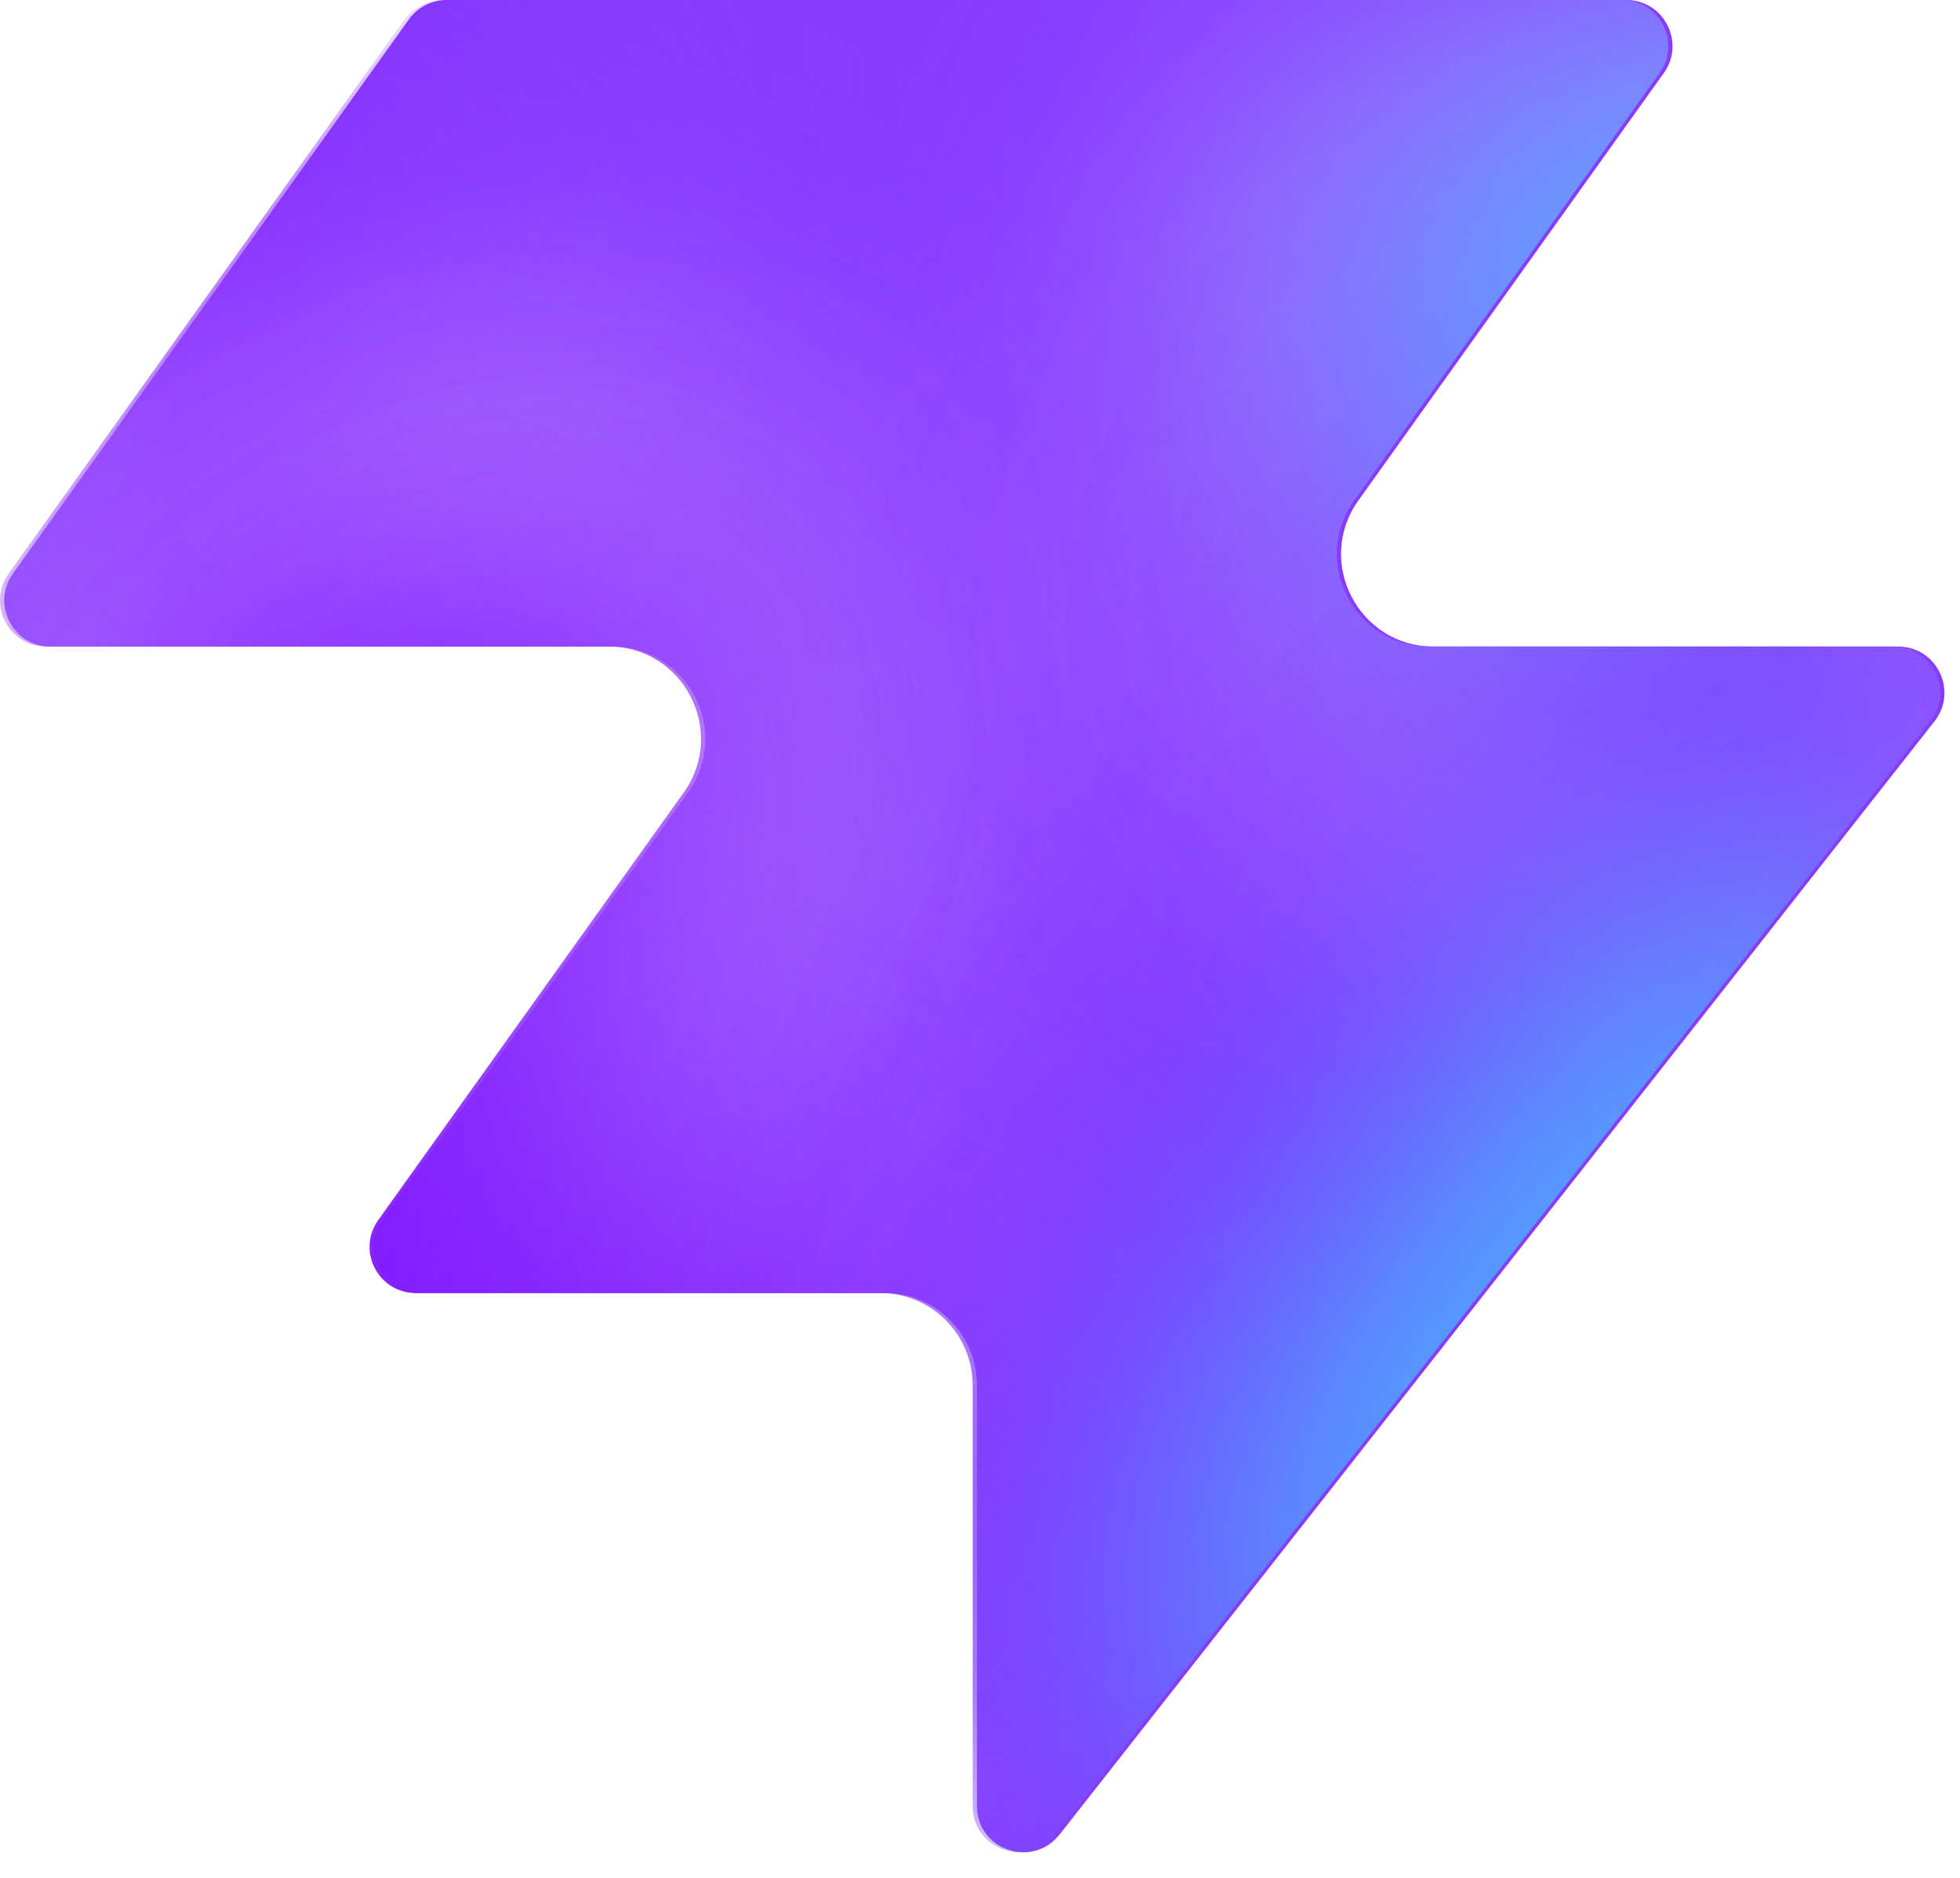
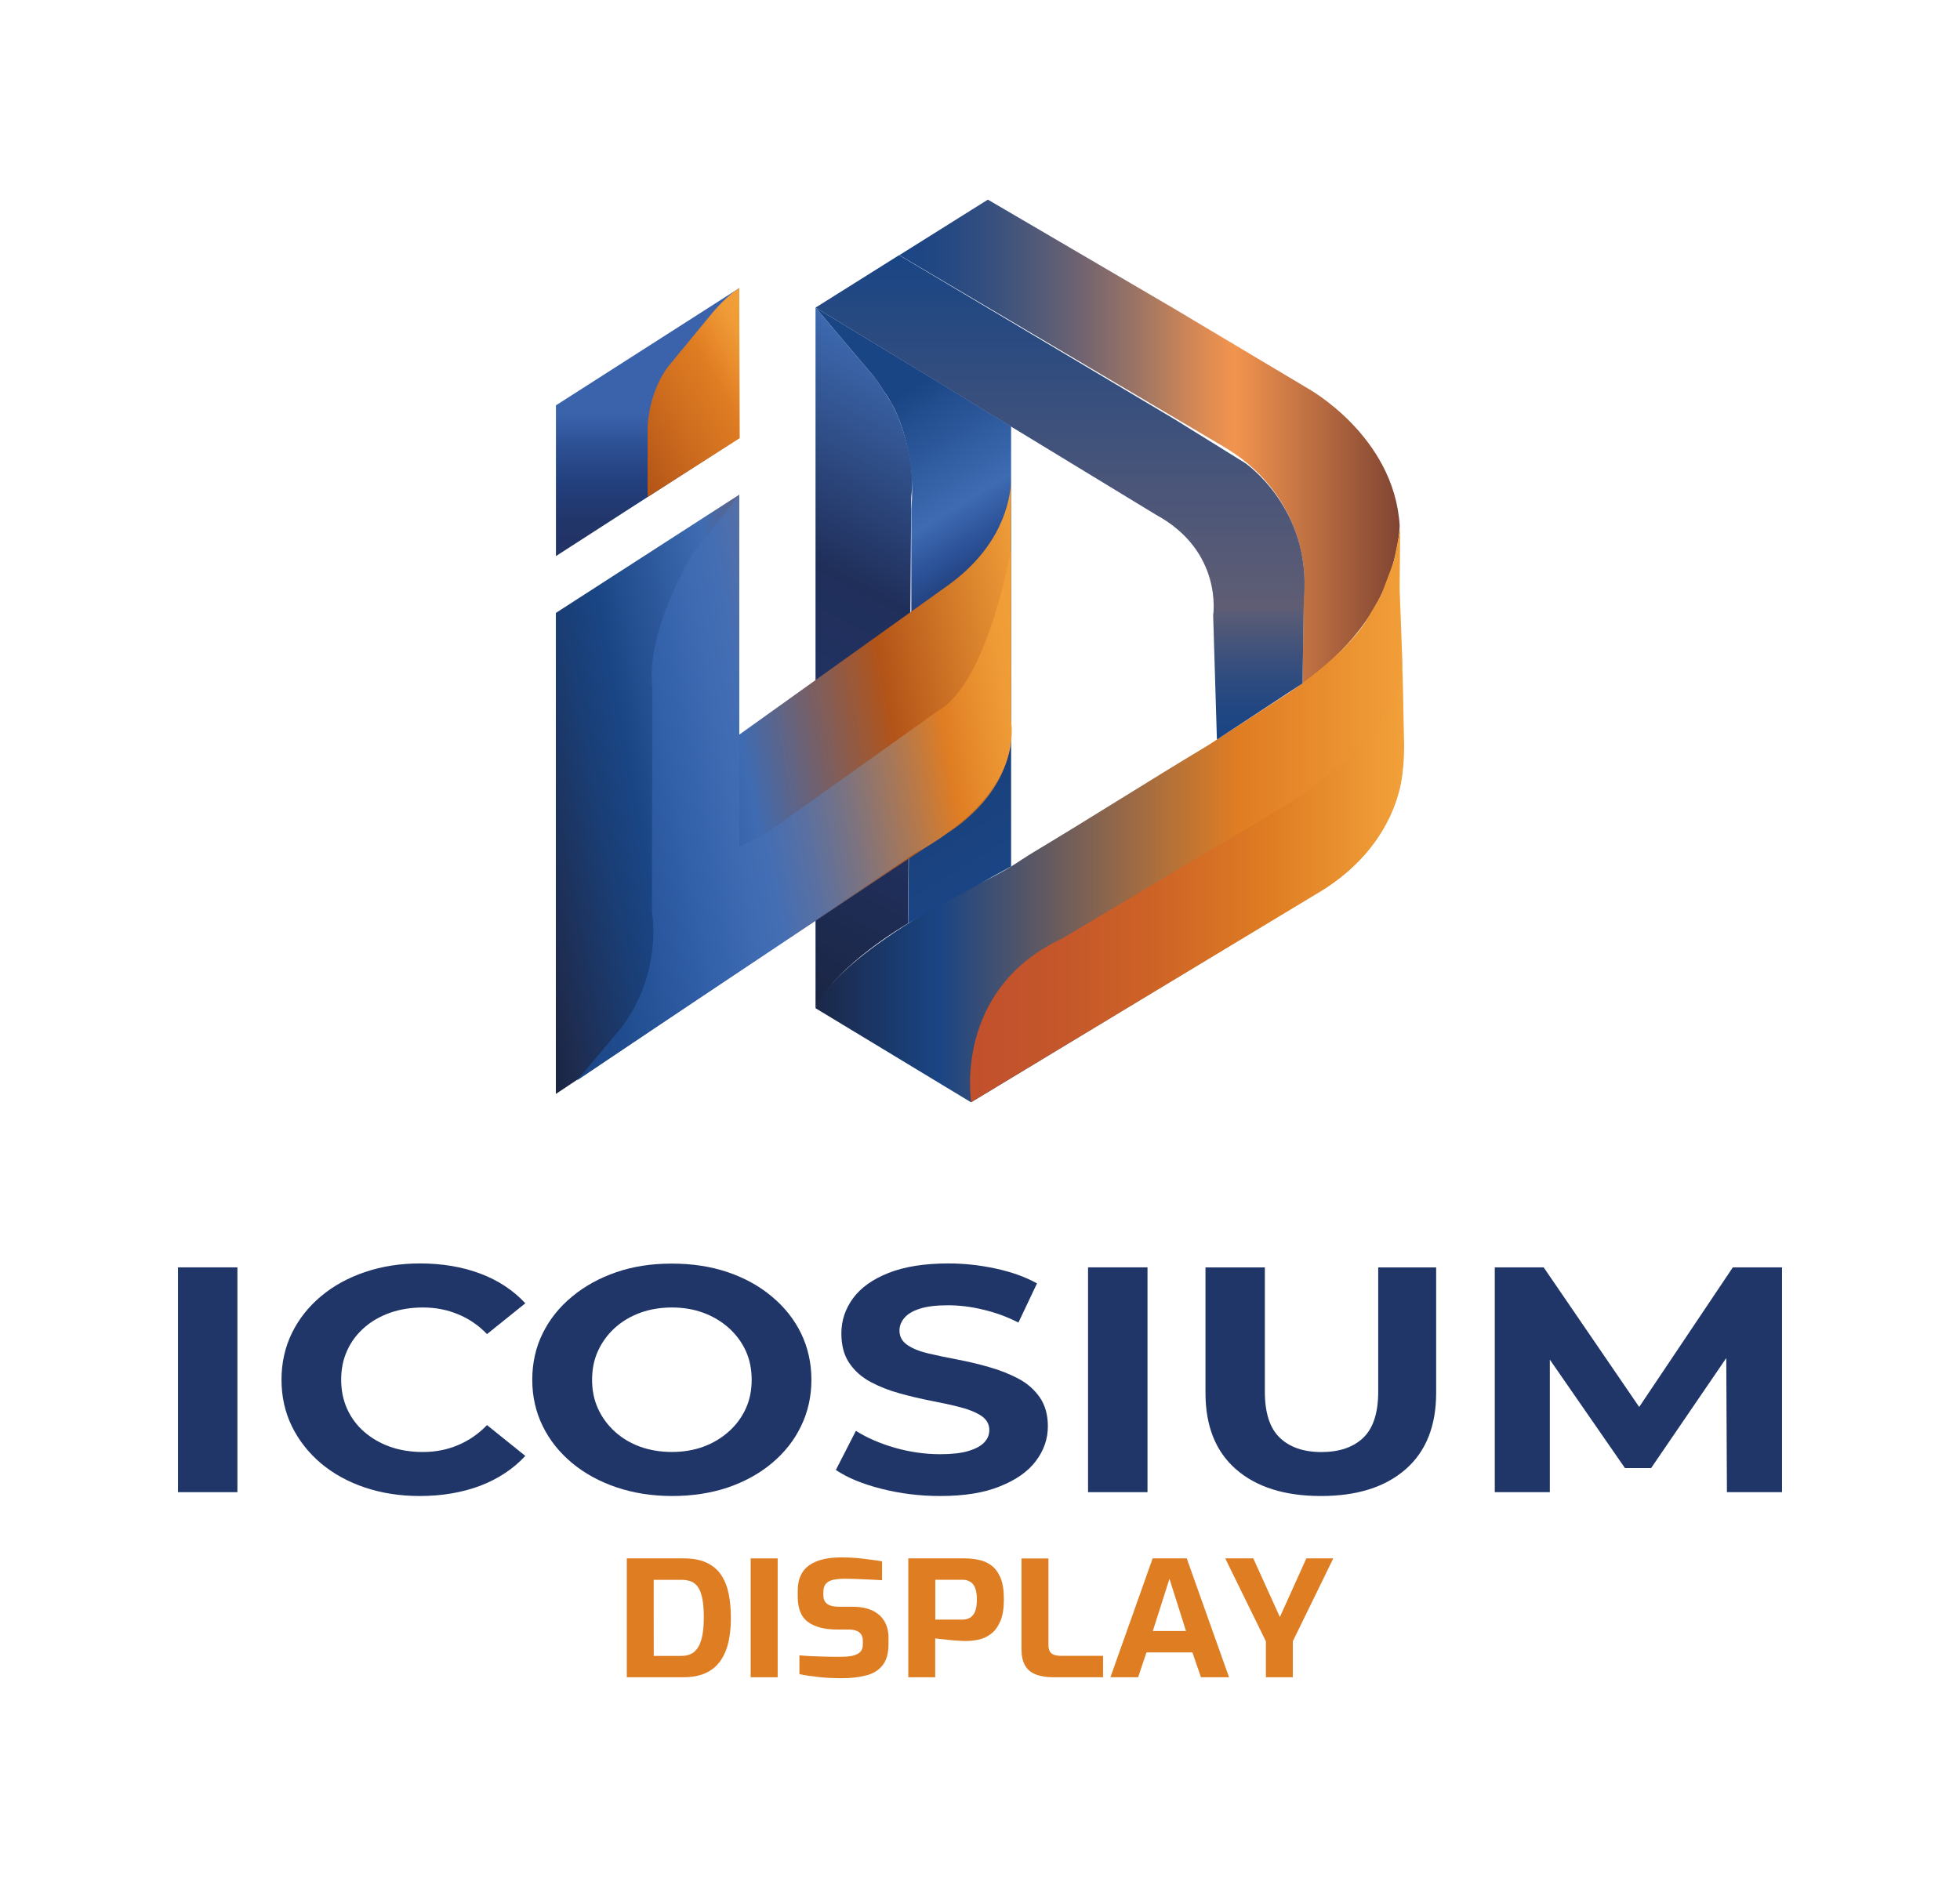
- <svg xmlns="http://www.w3.org/2000/svg" width="48" height="46" fill="none" viewBox="0 0 48 46">
-   <path fill="#863bff" d="M25.946 44.938c-.664.845-2.021.375-2.021-.698V33.937a2.26 2.26 0 0 0-2.262-2.262H10.287c-.92 0-1.456-1.04-.92-1.788l7.48-10.471c1.07-1.497 0-3.578-1.842-3.578H1.237c-.92 0-1.456-1.04-.92-1.788L10.013.474c.214-.297.556-.474.92-.474h28.894c.92 0 1.456 1.04.92 1.788l-7.48 10.471c-1.07 1.498 0 3.579 1.842 3.579h11.377c.943 0 1.473 1.088.89 1.83L25.947 44.94z" style="fill:#863bff;fill:color(display-p3 .525 .23 1);fill-opacity:1" />
-   <mask id="a" width="48" height="46" x="0" y="0" maskUnits="userSpaceOnUse" style="mask-type:alpha">
-     <path fill="#000" d="M25.842 44.938c-.664.844-2.021.375-2.021-.698V33.937a2.26 2.26 0 0 0-2.262-2.262H10.183c-.92 0-1.456-1.04-.92-1.788l7.48-10.471c1.07-1.498 0-3.579-1.842-3.579H1.133c-.92 0-1.456-1.04-.92-1.787L9.91.473c.214-.297.556-.474.92-.474h28.894c.92 0 1.456 1.04.92 1.788l-7.48 10.471c-1.07 1.498 0 3.578 1.842 3.578h11.377c.943 0 1.473 1.088.89 1.832L25.843 44.94z" style="fill:#000;fill-opacity:1" />
+ <svg xmlns="http://www.w3.org/2000/svg" xmlns:xlink="http://www.w3.org/1999/xlink" version="1.1" id="Layer_1" x="0px" y="0px" width="48px" height="46px" viewBox="0 0 48 46" enable-background="new 0 0 48 46" xml:space="preserve">
+   <path fill="none" d="M25.945,44.938c-0.663,0.846-2.021,0.375-2.021-0.697V33.938c0.001-1.248-1.01-2.262-2.258-2.263  c-0.001,0-0.002,0-0.004,0H10.287c-0.92,0-1.456-1.04-0.92-1.788l7.48-10.471c1.07-1.497,0-3.578-1.842-3.578H1.237  c-0.92,0-1.456-1.04-0.92-1.788l9.696-13.576C10.227,0.177,10.569,0,10.933,0h28.894c0.92,0,1.456,1.04,0.92,1.788l-7.479,10.471  c-1.07,1.498,0,3.579,1.842,3.579h11.377c0.943,0,1.473,1.088,0.89,1.83L25.947,44.939L25.945,44.938z" />
+   <defs>
+     <filter id="Adobe_OpacityMaskFilter" filterUnits="userSpaceOnUse" x="-40.45" y="-29.224" width="116.184" height="90.689">
+       <feColorMatrix type="matrix" values="1 0 0 0 0  0 1 0 0 0  0 0 1 0 0  0 0 0 1 0" />
+     </filter>
+   </defs>
+   <mask maskUnits="userSpaceOnUse" x="-40.45" y="-29.224" width="116.184" height="90.689" id="a">
+     <path filter="url(#Adobe_OpacityMaskFilter)" d="M25.842,44.938c-0.664,0.844-2.021,0.375-2.021-0.697V33.938   c0.001-1.248-1.01-2.262-2.258-2.263c-0.001,0-0.002,0-0.004,0H10.183c-0.92,0-1.456-1.04-0.92-1.788l7.48-10.471   c1.07-1.498,0-3.579-1.842-3.579H1.133c-0.92,0-1.456-1.04-0.92-1.787L9.91,0.473c0.214-0.297,0.556-0.474,0.92-0.474h28.895   c0.92,0,1.455,1.04,0.92,1.788l-7.48,10.471c-1.07,1.498,0,3.578,1.842,3.578h11.377c0.943,0,1.473,1.088,0.891,1.832   L25.843,44.939L25.842,44.938z" />
  </mask>
  <g mask="url(#a)">
-     <g filter="url(#b)">
-       <ellipse cx="5.508" cy="14.704" fill="#ede6ff" rx="5.508" ry="14.704" style="fill:#ede6ff;fill:color(display-p3 .927 .903 1);fill-opacity:1" transform="matrix(.00324 1 1 -.00324 -4.47 31.516)" />
-     </g>
-     <g filter="url(#c)">
-       <ellipse cx="10.399" cy="29.851" fill="#ede6ff" rx="10.399" ry="29.851" style="fill:#ede6ff;fill:color(display-p3 .927 .903 1);fill-opacity:1" transform="matrix(.00324 1 1 -.00324 -39.328 7.883)" />
-     </g>
-     <g filter="url(#d)">
-       <ellipse cx="5.508" cy="30.487" fill="#7e14ff" rx="5.508" ry="30.487" style="fill:#7e14ff;fill:color(display-p3 .492 .077 1);fill-opacity:1" transform="rotate(89.814 -25.913 -14.639)scale(1 -1)" />
-     </g>
-     <g filter="url(#e)">
-       <ellipse cx="5.508" cy="30.599" fill="#7e14ff" rx="5.508" ry="30.599" style="fill:#7e14ff;fill:color(display-p3 .492 .077 1);fill-opacity:1" transform="rotate(89.814 -32.644 -3.334)scale(1 -1)" />
-     </g>
-     <g filter="url(#f)">
-       <ellipse cx="5.508" cy="30.599" fill="#7e14ff" rx="5.508" ry="30.599" style="fill:#7e14ff;fill:color(display-p3 .492 .077 1);fill-opacity:1" transform="matrix(.00324 1 1 -.00324 -34.34 30.47)" />
-     </g>
-     <g filter="url(#g)">
-       <ellipse cx="14.072" cy="22.078" fill="#ede6ff" rx="14.072" ry="22.078" style="fill:#ede6ff;fill:color(display-p3 .927 .903 1);fill-opacity:1" transform="rotate(93.35 24.506 48.493)scale(-1 1)" />
-     </g>
-     <g filter="url(#h)">
-       <ellipse cx="3.47" cy="21.501" fill="#7e14ff" rx="3.47" ry="21.501" style="fill:#7e14ff;fill:color(display-p3 .492 .077 1);fill-opacity:1" transform="rotate(89.009 28.708 47.59)scale(-1 1)" />
-     </g>
-     <g filter="url(#i)">
-       <ellipse cx="3.47" cy="21.501" fill="#7e14ff" rx="3.47" ry="21.501" style="fill:#7e14ff;fill:color(display-p3 .492 .077 1);fill-opacity:1" transform="rotate(89.009 28.708 47.59)scale(-1 1)" />
-     </g>
-     <g filter="url(#j)">
-       <ellipse cx=".387" cy="8.972" fill="#7e14ff" rx="4.407" ry="29.108" style="fill:#7e14ff;fill:color(display-p3 .492 .077 1);fill-opacity:1" transform="rotate(39.51 .387 8.972)" />
-     </g>
-     <g filter="url(#k)">
-       <ellipse cx="47.523" cy="-6.092" fill="#7e14ff" rx="4.407" ry="29.108" style="fill:#7e14ff;fill:color(display-p3 .492 .077 1);fill-opacity:1" transform="rotate(37.892 47.523 -6.092)" />
-     </g>
-     <g filter="url(#l)">
-       <ellipse cx="41.412" cy="6.333" fill="#47bfff" rx="5.971" ry="9.665" style="fill:#47bfff;fill:color(display-p3 .28 .748 1);fill-opacity:1" transform="rotate(37.892 41.412 6.333)" />
-     </g>
-     <g filter="url(#m)">
-       <ellipse cx="-1.879" cy="38.332" fill="#7e14ff" rx="4.407" ry="29.108" style="fill:#7e14ff;fill:color(display-p3 .492 .077 1);fill-opacity:1" transform="rotate(37.892 -1.88 38.332)" />
-     </g>
-     <g filter="url(#n)">
-       <ellipse cx="-1.879" cy="38.332" fill="#7e14ff" rx="4.407" ry="29.108" style="fill:#7e14ff;fill:color(display-p3 .492 .077 1);fill-opacity:1" transform="rotate(37.892 -1.88 38.332)" />
-     </g>
-     <g filter="url(#o)">
-       <ellipse cx="35.651" cy="29.907" fill="#7e14ff" rx="4.407" ry="29.108" style="fill:#7e14ff;fill:color(display-p3 .492 .077 1);fill-opacity:1" transform="rotate(37.892 35.651 29.907)" />
-     </g>
-     <g filter="url(#p)">
-       <ellipse cx="38.418" cy="32.4" fill="#47bfff" rx="5.971" ry="15.297" style="fill:#47bfff;fill:color(display-p3 .28 .748 1);fill-opacity:1" transform="rotate(37.892 38.418 32.4)" />
+     <g>
+       <ellipse transform="matrix(-1 0.0032 -0.0032 -1 20.623 73.9189)" fill="none" cx="10.252" cy="36.976" rx="14.704" ry="5.508" />
+     </g>
+     <g>
+       <ellipse transform="matrix(-1 0.0032 -0.0032 -1 -18.8278 36.4006)" fill="none" cx="-9.443" cy="18.185" rx="29.851" ry="10.399" />
+     </g>
+     <g>
+       <ellipse transform="matrix(-1 0.0033 -0.0033 -1 -19.8713 33.4932)" fill="none" cx="-9.963" cy="16.73" rx="30.487" ry="5.508" />
+     </g>
+     <g>
+       <ellipse transform="matrix(-1 0.0032 -0.0032 -1 -10.3977 69.4748)" fill="none" cx="-5.255" cy="34.729" rx="30.599" ry="5.508" />
+     </g>
+     <g>
+       <ellipse transform="matrix(-1 0.0033 -0.0033 -1 -7.3295 71.7697)" fill="none" cx="-3.723" cy="35.879" rx="30.599" ry="5.508" />
+     </g>
+     <g>
+       <ellipse transform="matrix(0.9983 0.0584 -0.0584 0.9983 0.7642 -3.0848)" fill="none" cx="53.13" cy="11.524" rx="22.078" ry="14.072" />
+     </g>
+     <g>
+       <ellipse transform="matrix(0.9999 -0.0173 0.0173 0.9999 -0.2507 0.9402)" fill="none" cx="54.236" cy="14.966" rx="21.501" ry="3.47" />
+     </g>
+     <g>
+       <ellipse transform="matrix(0.9999 -0.0173 0.0173 0.9999 -0.2507 0.9402)" fill="none" cx="54.236" cy="14.966" rx="21.501" ry="3.47" />
+     </g>
+     <g>
+       <ellipse transform="matrix(0.6362 -0.7715 0.7715 0.6362 -6.7814 3.5626)" fill="none" cx="0.387" cy="8.972" rx="29.108" ry="4.407" />
+     </g>
+     <g>
+       <ellipse transform="matrix(0.6142 -0.7892 0.7892 0.6142 23.143 35.1533)" fill="none" cx="47.523" cy="-6.092" rx="29.108" ry="4.407" />
+     </g>
+     <g>
+       <ellipse transform="matrix(0.6141 -0.7892 0.7892 0.6141 10.9813 35.126)" fill="none" cx="41.412" cy="6.333" rx="9.665" ry="5.971" />
+     </g>
+     <g>
+       <ellipse transform="matrix(0.6142 -0.7892 0.7892 0.6142 -30.976 13.3065)" fill="none" cx="-1.879" cy="38.333" rx="29.108" ry="4.407" />
+     </g>
+     <g>
+       <ellipse transform="matrix(0.6142 -0.7892 0.7892 0.6142 -30.976 13.3065)" fill="none" cx="-1.879" cy="38.333" rx="29.108" ry="4.407" />
+     </g>
+     <g>
+       <ellipse transform="matrix(0.6142 -0.7892 0.7892 0.6142 -9.847 39.6739)" fill="none" cx="35.651" cy="29.907" rx="29.108" ry="4.407" />
+     </g>
+     <g>
+       <ellipse transform="matrix(0.6141 -0.7892 0.7892 0.6141 -10.7464 42.8211)" fill="none" cx="38.418" cy="32.4" rx="15.297" ry="5.971" />
    </g>
  </g>
-   <defs>
-     <filter id="b" width="60.045" height="41.654" x="-19.77" y="16.149" color-interpolation-filters="sRGB" filterUnits="userSpaceOnUse">
-       <feFlood flood-opacity="0" result="BackgroundImageFix" />
-       <feBlend in="SourceGraphic" in2="BackgroundImageFix" result="shape" />
-       <feGaussianBlur result="effect1_foregroundBlur_2002_17158" stdDeviation="7.659" />
-     </filter>
-     <filter id="c" width="90.34" height="51.437" x="-54.613" y="-7.533" color-interpolation-filters="sRGB" filterUnits="userSpaceOnUse">
-       <feFlood flood-opacity="0" result="BackgroundImageFix" />
-       <feBlend in="SourceGraphic" in2="BackgroundImageFix" result="shape" />
-       <feGaussianBlur result="effect1_foregroundBlur_2002_17158" stdDeviation="7.659" />
-     </filter>
-     <filter id="d" width="79.355" height="29.4" x="-49.64" y="2.03" color-interpolation-filters="sRGB" filterUnits="userSpaceOnUse">
-       <feFlood flood-opacity="0" result="BackgroundImageFix" />
-       <feBlend in="SourceGraphic" in2="BackgroundImageFix" result="shape" />
-       <feGaussianBlur result="effect1_foregroundBlur_2002_17158" stdDeviation="4.596" />
-     </filter>
-     <filter id="e" width="79.579" height="29.4" x="-45.045" y="20.029" color-interpolation-filters="sRGB" filterUnits="userSpaceOnUse">
-       <feFlood flood-opacity="0" result="BackgroundImageFix" />
-       <feBlend in="SourceGraphic" in2="BackgroundImageFix" result="shape" />
-       <feGaussianBlur result="effect1_foregroundBlur_2002_17158" stdDeviation="4.596" />
-     </filter>
-     <filter id="f" width="79.579" height="29.4" x="-43.513" y="21.178" color-interpolation-filters="sRGB" filterUnits="userSpaceOnUse">
-       <feFlood flood-opacity="0" result="BackgroundImageFix" />
-       <feBlend in="SourceGraphic" in2="BackgroundImageFix" result="shape" />
-       <feGaussianBlur result="effect1_foregroundBlur_2002_17158" stdDeviation="4.596" />
-     </filter>
-     <filter id="g" width="74.749" height="58.852" x="15.756" y="-17.901" color-interpolation-filters="sRGB" filterUnits="userSpaceOnUse">
-       <feFlood flood-opacity="0" result="BackgroundImageFix" />
-       <feBlend in="SourceGraphic" in2="BackgroundImageFix" result="shape" />
-       <feGaussianBlur result="effect1_foregroundBlur_2002_17158" stdDeviation="7.659" />
-     </filter>
-     <filter id="h" width="61.377" height="25.362" x="23.548" y="2.284" color-interpolation-filters="sRGB" filterUnits="userSpaceOnUse">
-       <feFlood flood-opacity="0" result="BackgroundImageFix" />
-       <feBlend in="SourceGraphic" in2="BackgroundImageFix" result="shape" />
-       <feGaussianBlur result="effect1_foregroundBlur_2002_17158" stdDeviation="4.596" />
-     </filter>
-     <filter id="i" width="61.377" height="25.362" x="23.548" y="2.284" color-interpolation-filters="sRGB" filterUnits="userSpaceOnUse">
-       <feFlood flood-opacity="0" result="BackgroundImageFix" />
-       <feBlend in="SourceGraphic" in2="BackgroundImageFix" result="shape" />
-       <feGaussianBlur result="effect1_foregroundBlur_2002_17158" stdDeviation="4.596" />
-     </filter>
-     <filter id="j" width="56.045" height="63.649" x="-27.636" y="-22.853" color-interpolation-filters="sRGB" filterUnits="userSpaceOnUse">
-       <feFlood flood-opacity="0" result="BackgroundImageFix" />
-       <feBlend in="SourceGraphic" in2="BackgroundImageFix" result="shape" />
-       <feGaussianBlur result="effect1_foregroundBlur_2002_17158" stdDeviation="4.596" />
-     </filter>
-     <filter id="k" width="54.814" height="64.646" x="20.116" y="-38.415" color-interpolation-filters="sRGB" filterUnits="userSpaceOnUse">
-       <feFlood flood-opacity="0" result="BackgroundImageFix" />
-       <feBlend in="SourceGraphic" in2="BackgroundImageFix" result="shape" />
-       <feGaussianBlur result="effect1_foregroundBlur_2002_17158" stdDeviation="4.596" />
-     </filter>
-     <filter id="l" width="33.541" height="35.313" x="24.641" y="-11.323" color-interpolation-filters="sRGB" filterUnits="userSpaceOnUse">
-       <feFlood flood-opacity="0" result="BackgroundImageFix" />
-       <feBlend in="SourceGraphic" in2="BackgroundImageFix" result="shape" />
-       <feGaussianBlur result="effect1_foregroundBlur_2002_17158" stdDeviation="4.596" />
-     </filter>
-     <filter id="m" width="54.814" height="64.646" x="-29.286" y="6.009" color-interpolation-filters="sRGB" filterUnits="userSpaceOnUse">
-       <feFlood flood-opacity="0" result="BackgroundImageFix" />
-       <feBlend in="SourceGraphic" in2="BackgroundImageFix" result="shape" />
-       <feGaussianBlur result="effect1_foregroundBlur_2002_17158" stdDeviation="4.596" />
-     </filter>
-     <filter id="n" width="54.814" height="64.646" x="-29.286" y="6.009" color-interpolation-filters="sRGB" filterUnits="userSpaceOnUse">
-       <feFlood flood-opacity="0" result="BackgroundImageFix" />
-       <feBlend in="SourceGraphic" in2="BackgroundImageFix" result="shape" />
-       <feGaussianBlur result="effect1_foregroundBlur_2002_17158" stdDeviation="4.596" />
-     </filter>
-     <filter id="o" width="54.814" height="64.646" x="8.244" y="-2.416" color-interpolation-filters="sRGB" filterUnits="userSpaceOnUse">
-       <feFlood flood-opacity="0" result="BackgroundImageFix" />
-       <feBlend in="SourceGraphic" in2="BackgroundImageFix" result="shape" />
-       <feGaussianBlur result="effect1_foregroundBlur_2002_17158" stdDeviation="4.596" />
-     </filter>
-     <filter id="p" width="39.409" height="43.623" x="18.713" y="10.588" color-interpolation-filters="sRGB" filterUnits="userSpaceOnUse">
-       <feFlood flood-opacity="0" result="BackgroundImageFix" />
-       <feBlend in="SourceGraphic" in2="BackgroundImageFix" result="shape" />
-       <feGaussianBlur result="effect1_foregroundBlur_2002_17158" stdDeviation="4.596" />
-     </filter>
-   </defs>
+   <g>
+     <g>
+       <g>
+         <defs>
+           <polygon id="SVGID_1_" points="13.615,9.929 13.615,13.622 18.104,10.728 18.104,7.057     " />
+         </defs>
+         <clipPath id="SVGID_2_">
+           <use xlink:href="#SVGID_1_" overflow="visible" />
+         </clipPath>
+         <linearGradient id="SVGID_3_" gradientUnits="userSpaceOnUse" x1="-127.009" y1="-124.169" x2="-126.832" y2="-124.169" gradientTransform="matrix(0 -37.2298 -37.2298 0 -4606.917 -4714.877)">
+           <stop offset="0" style="stop-color:#223365" />
+           <stop offset="0.121" style="stop-color:#223569" />
+           <stop offset="0.256" style="stop-color:#223E7B" />
+           <stop offset="0.397" style="stop-color:#2C4E91" />
+           <stop offset="0.529" style="stop-color:#3A63AC" />
+           <stop offset="1" style="stop-color:#3A63AC" />
+         </linearGradient>
+         <rect x="13.615" y="7.057" clip-path="url(#SVGID_2_)" fill="url(#SVGID_3_)" width="4.489" height="6.565" />
+       </g>
+     </g>
+     <g>
+       <g>
+         <defs>
+           <path id="SVGID_4_" d="M17.381,7.742l-1.026,1.247c0,0-0.445,0.546-0.496,1.469v1.717l2.256-1.442l-0.011-3.676      C18.104,7.057,17.794,7.23,17.381,7.742" />
+         </defs>
+         <clipPath id="SVGID_5_">
+           <use xlink:href="#SVGID_4_" overflow="visible" />
+         </clipPath>
+         <linearGradient id="SVGID_6_" gradientUnits="userSpaceOnUse" x1="-117.992" y1="-135.294" x2="-117.816" y2="-135.294" gradientTransform="matrix(22.1168 -12.7691 -12.7691 -22.1168 897.0537 -4488.187)">
+           <stop offset="0" style="stop-color:#B35418" />
+           <stop offset="0.348" style="stop-color:#CD6C1E" />
+           <stop offset="0.644" style="stop-color:#DF7D23" />
+           <stop offset="0.744" style="stop-color:#E88A2B" />
+           <stop offset="0.886" style="stop-color:#EF9C37" />
+           <stop offset="1" style="stop-color:#F2A03A" />
+         </linearGradient>
+         <polygon clip-path="url(#SVGID_5_)" fill="url(#SVGID_6_)" points="16.422,13.151 20.33,10.895 17.55,6.08 13.643,8.337    " />
+       </g>
+     </g>
+     <g>
+       <g>
+         <defs>
+           <path id="SVGID_7_" d="M22.025,6.25l8.031,4.744c1.916,1.189,1.882,3.111,1.882,3.111l-0.04,2.635      c0.786-0.537,1.291-1.185,1.291-1.185c1.078-1.281,1.089-2.682,1.089-2.682c-0.137-2.205-2.261-3.365-2.261-3.365l-3.286-1.961      l-4.538-2.657L22.025,6.25z" />
+         </defs>
+         <clipPath id="SVGID_8_">
+           <use xlink:href="#SVGID_7_" overflow="visible" />
+         </clipPath>
+         <linearGradient id="SVGID_9_" gradientUnits="userSpaceOnUse" x1="-115.126" y1="-124.247" x2="-114.95" y2="-124.247" gradientTransform="matrix(69.4987 0 0 -69.4987 8023.16 -8624.213)">
+           <stop offset="0" style="stop-color:#1A4584" />
+           <stop offset="0.069" style="stop-color:#214783" />
+           <stop offset="0.158" style="stop-color:#304D80" />
+           <stop offset="0.26" style="stop-color:#4C5879" />
+           <stop offset="0.369" style="stop-color:#726470" />
+           <stop offset="0.486" style="stop-color:#A17663" />
+           <stop offset="0.606" style="stop-color:#DB8A53" />
+           <stop offset="0.669" style="stop-color:#F2944F" />
+           <stop offset="1" style="stop-color:#7F4432" />
+         </linearGradient>
+         <rect x="22.025" y="4.893" clip-path="url(#SVGID_8_)" fill="url(#SVGID_9_)" width="12.253" height="11.848" />
+       </g>
+     </g>
+     <g>
+       <g>
+         <defs>
+           <path id="SVGID_10_" d="M34.134,13.755L33.82,14.59l-0.366,0.624c-0.563,0.885-1.901,1.763-1.901,1.763      c-0.652,0.426-1.307,0.851-1.961,1.276c-1.545,0.927-2.747,1.701-4.294,2.63c-0.379,0.227-0.654,0.467-1.481,0.834      c-3.632,1.913-3.843,2.981-3.843,2.981l3.807,2.304l8.622-5.205c2.3-1.468,1.961-3.665,1.961-3.665l-0.021-1.927l-0.066-1.784      l0.013-1.448L34.134,13.755z" />
+         </defs>
+         <clipPath id="SVGID_11_">
+           <use xlink:href="#SVGID_10_" overflow="visible" />
+         </clipPath>
+         <linearGradient id="SVGID_12_" gradientUnits="userSpaceOnUse" x1="-115.364" y1="-122.934" x2="-115.188" y2="-122.934" gradientTransform="matrix(81.709 0 0 -81.709 9446.245 -10024.807)">
+           <stop offset="0" style="stop-color:#1B2645" />
+           <stop offset="0.214" style="stop-color:#1A4584" />
+           <stop offset="0.524" style="stop-color:#986947" />
+           <stop offset="0.708" style="stop-color:#DF7D23" />
+           <stop offset="0.749" style="stop-color:#E28126" />
+           <stop offset="1" style="stop-color:#F2A03A" />
+         </linearGradient>
+         <rect x="19.974" y="12.973" clip-path="url(#SVGID_11_)" fill="url(#SVGID_12_)" width="14.729" height="14.029" />
+       </g>
+     </g>
+     <g>
+       <g>
+         <defs>
+           <path id="SVGID_13_" d="M31.604,19.659l-5.585,3.327c-2.69,1.253-2.235,4.011-2.235,4.011l3.692-2.233l4.829-2.913      c1.936-1.153,2.033-2.868,2.033-2.868l0.049-0.704l-0.038-1.811C34.029,18.132,31.604,19.659,31.604,19.659" />
+         </defs>
+         <clipPath id="SVGID_14_">
+           <use xlink:href="#SVGID_13_" overflow="visible" />
+         </clipPath>
+         <linearGradient id="SVGID_15_" gradientUnits="userSpaceOnUse" x1="-114.899" y1="-124.207" x2="-114.722" y2="-124.207" gradientTransform="matrix(60.2998 0 0 -60.2998 6952.102 -7467.964)">
+           <stop offset="0" style="stop-color:#C1502C" />
+           <stop offset="0.196" style="stop-color:#C4562B" />
+           <stop offset="0.432" style="stop-color:#CE6326" />
+           <stop offset="0.687" style="stop-color:#DE7C23" />
+           <stop offset="0.698" style="stop-color:#DF7D23" />
+           <stop offset="0.945" style="stop-color:#EE9A36" />
+           <stop offset="1" style="stop-color:#F2A03A" />
+         </linearGradient>
+         <rect x="23.329" y="16.468" clip-path="url(#SVGID_14_)" fill="url(#SVGID_15_)" width="11.058" height="10.529" />
+       </g>
+     </g>
+     <g>
+       <g>
+         <defs>
+           <path id="SVGID_16_" d="M19.973,7.535l8.336,5.074c1.649,0.897,1.401,2.462,1.401,2.462l0.092,3.046l2.096-1.377l0.034-2.08      c0.197-2.202-1.437-3.316-1.437-3.316l-1.709-1.061L22.019,6.25L19.973,7.535z" />
+         </defs>
+         <clipPath id="SVGID_17_">
+           <use xlink:href="#SVGID_16_" overflow="visible" />
+         </clipPath>
+         <linearGradient id="SVGID_18_" gradientUnits="userSpaceOnUse" x1="-111.728" y1="-116.785" x2="-111.552" y2="-116.785" gradientTransform="matrix(0 67.3036 67.3036 0 7886.121 7525.985)">
+           <stop offset="0" style="stop-color:#1A4584" />
+           <stop offset="0.466" style="stop-color:#495579" />
+           <stop offset="0.731" style="stop-color:#5F5D74" />
+           <stop offset="0.751" style="stop-color:#575B76" />
+           <stop offset="0.855" style="stop-color:#364E7E" />
+           <stop offset="0.942" style="stop-color:#214782" />
+           <stop offset="1" style="stop-color:#1A4584" />
+         </linearGradient>
+         <rect x="19.973" y="6.25" clip-path="url(#SVGID_17_)" fill="url(#SVGID_18_)" width="12.157" height="11.867" />
+       </g>
+     </g>
+     <g>
+       <g>
+         <defs>
+           <path id="SVGID_19_" d="M19.972,7.535v17.163c0.504-1.07,2.266-2.078,2.266-2.078l0.078-10.445      c0.137-1.165-0.479-2.299-0.479-2.299l-0.188-0.29l-0.188-0.29L19.972,7.535L19.972,7.535L19.972,7.535z" />
+         </defs>
+         <clipPath id="SVGID_20_">
+           <use xlink:href="#SVGID_19_" overflow="visible" />
+         </clipPath>
+         <linearGradient id="SVGID_21_" gradientUnits="userSpaceOnUse" x1="-119.569" y1="-122.77" x2="-119.393" y2="-122.77" gradientTransform="matrix(42.1499 -73.0057 -73.0057 -42.1499 -3905.871 -13880.949)">
+           <stop offset="0" style="stop-color:#1B2645" />
+           <stop offset="0.373" style="stop-color:#223365" />
+           <stop offset="0.632" style="stop-color:#202F5A" />
+           <stop offset="1" style="stop-color:#3E6BB2" />
+         </linearGradient>
+         <polygon clip-path="url(#SVGID_20_)" fill="url(#SVGID_21_)" points="21.833,25.773 29.884,11.826 20.591,6.46 12.54,20.407         " />
+       </g>
+     </g>
+     <g>
+       <g>
+         <defs>
+           <path id="SVGID_22_" d="M21.397,9.22c0.074,0.085,0.152,0.213,0.255,0.372c0,0,0.157,0.214,0.25,0.414      c0.144,0.309,0.526,1.201,0.416,2.474v2.718l-0.078,7.421l2.522-1.396V10.444l-4.789-2.909L21.397,9.22z" />
+         </defs>
+         <clipPath id="SVGID_23_">
+           <use xlink:href="#SVGID_22_" overflow="visible" />
+         </clipPath>
+         <linearGradient id="SVGID_24_" gradientUnits="userSpaceOnUse" x1="-112.322" y1="-119.381" x2="-112.145" y2="-119.381" gradientTransform="matrix(40.3982 69.9718 69.9718 -40.3982 12909.303 3044.94)">
+           <stop offset="0" style="stop-color:#1A4584" />
+           <stop offset="0.211" style="stop-color:#1A4584" />
+           <stop offset="0.422" style="stop-color:#3E6BB2" />
+           <stop offset="0.486" style="stop-color:#2C5299" />
+           <stop offset="0.555" style="stop-color:#1F3B74" />
+           <stop offset="0.593" style="stop-color:#223365" />
+           <stop offset="0.6" style="stop-color:#223466" />
+           <stop offset="0.839" style="stop-color:#1A417D" />
+           <stop offset="1" style="stop-color:#1A4584" />
+         </linearGradient>
+         <polygon clip-path="url(#SVGID_23_)" fill="url(#SVGID_24_)" points="13.441,11.306 21.17,24.691 31.293,18.848 23.564,5.462         " />
+       </g>
+     </g>
+     <g>
+       <g>
+         <defs>
+           <path id="SVGID_25_" d="M18.103,12.117L18.103,12.117L18.103,12.117L18.103,12.117z M23.231,14.327l-5.128,3.67v-5.879      l-4.49,2.896v11.783l8.1-5.402l1.52-1.011c0,0,1.458-0.858,1.526-2.338v-6.225C24.734,12.256,24.542,13.377,23.231,14.327       M24.758,11.821c0.007-0.115,0-0.184,0-0.184V11.821z" />
+         </defs>
+         <clipPath id="SVGID_26_">
+           <use xlink:href="#SVGID_25_" overflow="visible" />
+         </clipPath>
+         <linearGradient id="SVGID_27_" gradientUnits="userSpaceOnUse" x1="-115.551" y1="-123.575" x2="-115.375" y2="-123.575" gradientTransform="matrix(76.0048 -13.4017 -13.4017 -76.0048 7138.861 -10920.473)">
+           <stop offset="0" style="stop-color:#1B2645" />
+           <stop offset="0.036" style="stop-color:#1E2C50" />
+           <stop offset="0.159" style="stop-color:#1A3E75" />
+           <stop offset="0.225" style="stop-color:#1A4584" />
+           <stop offset="0.434" style="stop-color:#3E6BB2" />
+           <stop offset="0.596" style="stop-color:#835D57" />
+           <stop offset="0.708" style="stop-color:#B35418" />
+           <stop offset="0.881" style="stop-color:#D9822C" />
+           <stop offset="1" style="stop-color:#F2A03A" />
+         </linearGradient>
+         <polygon clip-path="url(#SVGID_26_)" fill="url(#SVGID_27_)" points="13.949,28.704 27.356,26.339 24.428,9.732 11.021,12.095         " />
+       </g>
+     </g>
+     <g>
+       <g>
+         <defs>
+           <path id="SVGID_28_" d="M16.979,13.545c0,0-1.181,1.889-1.002,3.327l-0.012,5.471c0,0,0.285,1.481-0.764,2.85l-1.072,1.274      l8.255-5.552c0,0,2.643-1.289,2.375-3.282v-4.171c0,0-0.563,3.278-1.797,3.956l-4.171,2.977l-0.688,0.35v-8.627L16.979,13.545z" />
+         </defs>
+         <clipPath id="SVGID_29_">
+           <use xlink:href="#SVGID_28_" overflow="visible" />
+         </clipPath>
+         <linearGradient id="SVGID_30_" gradientUnits="userSpaceOnUse" x1="-115.453" y1="-123.906" x2="-115.277" y2="-123.906" gradientTransform="matrix(71.0781 -12.5329 -12.5329 -71.0781 6666.37 -10233.455)">
+           <stop offset="0" style="stop-color:#1A4584" />
+           <stop offset="0.003" style="stop-color:#1A4584" />
+           <stop offset="0.106" style="stop-color:#204C8F" />
+           <stop offset="0.285" style="stop-color:#3260A9" />
+           <stop offset="0.387" style="stop-color:#3E6BB2" />
+           <stop offset="0.436" style="stop-color:#446EB4" />
+           <stop offset="0.512" style="stop-color:#5870A3" />
+           <stop offset="0.606" style="stop-color:#7C7380" />
+           <stop offset="0.713" style="stop-color:#AD7853" />
+           <stop offset="0.809" style="stop-color:#DF7D23" />
+           <stop offset="0.866" style="stop-color:#E78C2D" />
+           <stop offset="0.939" style="stop-color:#EF9C37" />
+           <stop offset="1" style="stop-color:#F2A03A" />
+         </linearGradient>
+         <polygon clip-path="url(#SVGID_29_)" fill="url(#SVGID_30_)" points="14.459,28.33 27.48,26.034 24.698,10.255 11.676,12.55         " />
+       </g>
+     </g>
+     <rect x="4.359" y="31.045" fill="#203668" width="1.455" height="5.507" />
+     <path fill="#203668" d="M10.278,36.646c-0.482,0-0.931-0.07-1.344-0.209c-0.413-0.139-0.771-0.337-1.076-0.593   c-0.303-0.258-0.54-0.559-0.71-0.905c-0.169-0.346-0.254-0.727-0.254-1.141c0-0.415,0.085-0.795,0.254-1.142   c0.169-0.346,0.407-0.646,0.714-0.904c0.306-0.256,0.666-0.454,1.08-0.593c0.413-0.14,0.862-0.21,1.343-0.21   c0.541,0,1.033,0.083,1.473,0.247c0.441,0.166,0.81,0.409,1.107,0.729l-0.938,0.755c-0.208-0.216-0.445-0.378-0.71-0.486   c-0.265-0.111-0.552-0.166-0.862-0.166c-0.291,0-0.56,0.044-0.804,0.13c-0.243,0.087-0.456,0.207-0.633,0.366   C8.739,32.68,8.6,32.866,8.502,33.082c-0.098,0.215-0.147,0.452-0.147,0.716c0,0.263,0.05,0.501,0.147,0.716   c0.098,0.216,0.236,0.401,0.416,0.559c0.179,0.156,0.39,0.279,0.633,0.366c0.244,0.086,0.511,0.129,0.804,0.129   c0.31,0,0.597-0.056,0.862-0.169c0.265-0.111,0.501-0.275,0.71-0.49l0.938,0.755c-0.297,0.319-0.666,0.563-1.107,0.732   C11.318,36.561,10.824,36.646,10.278,36.646" />
+     <path fill="#203668" d="M16.463,36.646c-0.494,0-0.95-0.072-1.366-0.213s-0.78-0.34-1.089-0.597s-0.549-0.559-0.718-0.904   c-0.169-0.345-0.255-0.723-0.255-1.132c0-0.415,0.085-0.793,0.255-1.138c0.169-0.343,0.409-0.644,0.718-0.899   c0.309-0.258,0.671-0.456,1.084-0.599c0.413-0.143,0.867-0.211,1.361-0.211s0.948,0.068,1.361,0.207   c0.414,0.14,0.776,0.338,1.084,0.596c0.309,0.256,0.55,0.559,0.718,0.902c0.169,0.347,0.255,0.727,0.255,1.142   c0,0.409-0.085,0.789-0.255,1.137c-0.168,0.351-0.409,0.651-0.718,0.909c-0.309,0.258-0.671,0.454-1.084,0.595   C17.401,36.577,16.951,36.646,16.463,36.646 M16.454,35.567c0.279,0,0.537-0.043,0.772-0.129c0.235-0.087,0.441-0.21,0.62-0.37   c0.178-0.158,0.317-0.344,0.416-0.559c0.098-0.211,0.146-0.449,0.146-0.71c0-0.262-0.048-0.5-0.146-0.712   c-0.098-0.211-0.237-0.398-0.416-0.56c-0.179-0.158-0.386-0.282-0.62-0.369c-0.236-0.087-0.493-0.13-0.772-0.13   c-0.278,0-0.538,0.043-0.776,0.13c-0.238,0.087-0.445,0.211-0.62,0.369c-0.176,0.161-0.313,0.347-0.411,0.56   C14.548,33.3,14.5,33.538,14.5,33.8c0,0.263,0.05,0.499,0.147,0.71c0.098,0.213,0.235,0.4,0.411,0.559   c0.175,0.16,0.382,0.283,0.62,0.37C15.916,35.524,16.175,35.567,16.454,35.567" />
+     <path fill="#203668" d="M23.023,36.646c-0.499,0-0.98-0.06-1.442-0.178c-0.461-0.117-0.832-0.271-1.111-0.46l0.491-0.959   c0.261,0.168,0.578,0.305,0.945,0.413c0.37,0.105,0.741,0.16,1.117,0.16c0.285,0,0.516-0.025,0.69-0.078   c0.176-0.052,0.306-0.122,0.389-0.209c0.083-0.086,0.126-0.188,0.126-0.303c0-0.146-0.066-0.263-0.196-0.35   c-0.132-0.086-0.306-0.158-0.522-0.213c-0.218-0.056-0.454-0.107-0.711-0.156c-0.255-0.051-0.513-0.11-0.771-0.183   c-0.259-0.07-0.497-0.165-0.714-0.282c-0.217-0.117-0.39-0.272-0.518-0.464c-0.128-0.19-0.191-0.431-0.191-0.719   c0-0.315,0.095-0.603,0.285-0.862c0.19-0.259,0.48-0.467,0.87-0.621c0.391-0.155,0.88-0.233,1.468-0.233   c0.393,0,0.781,0.044,1.165,0.127c0.383,0.084,0.718,0.203,1.003,0.362l-0.455,0.959c-0.28-0.143-0.569-0.247-0.867-0.317   c-0.297-0.072-0.584-0.106-0.857-0.106c-0.286,0-0.515,0.027-0.688,0.083c-0.173,0.054-0.299,0.13-0.379,0.224   c-0.082,0.094-0.122,0.198-0.122,0.313c0,0.147,0.065,0.267,0.197,0.355c0.131,0.088,0.304,0.158,0.518,0.207   c0.214,0.05,0.452,0.099,0.713,0.149s0.521,0.111,0.777,0.186c0.255,0.072,0.491,0.166,0.705,0.279   c0.214,0.112,0.39,0.266,0.522,0.454c0.134,0.193,0.202,0.43,0.202,0.712c0,0.309-0.098,0.594-0.292,0.85   c-0.191,0.258-0.486,0.465-0.879,0.622C24.104,36.568,23.612,36.646,23.023,36.646" />
+     <rect x="26.646" y="31.045" fill="#203668" width="1.456" height="5.507" />
+     <path fill="#203668" d="M32.35,36.646c-0.887,0-1.579-0.218-2.08-0.654c-0.498-0.435-0.748-1.058-0.748-1.871v-3.075h1.454v3.045   c0,0.519,0.123,0.896,0.366,1.128s0.582,0.35,1.019,0.35c0.439,0,0.782-0.117,1.025-0.35s0.366-0.609,0.366-1.128v-3.045h1.419   v3.075c0,0.813-0.251,1.437-0.749,1.871C33.921,36.43,33.23,36.646,32.35,36.646" />
+     <polygon fill="#203668" points="36.607,36.552 36.607,31.045 37.804,31.045 40.463,34.932 39.83,34.932 42.437,31.045    43.641,31.045 43.641,36.552 42.292,36.552 42.274,32.879 42.541,32.879 40.436,35.961 39.794,35.961 37.66,32.879 37.955,32.879    37.955,36.552  " />
+     <path fill="#DF7D23" d="M15.35,41.086v-2.912h1.397c0.224,0,0.409,0.035,0.557,0.105c0.149,0.07,0.268,0.169,0.355,0.299   s0.149,0.285,0.186,0.461c0.036,0.181,0.054,0.375,0.054,0.59c0,0.328-0.043,0.601-0.127,0.814   c-0.085,0.215-0.212,0.375-0.381,0.481c-0.168,0.106-0.383,0.161-0.643,0.161H15.35L15.35,41.086z M16.01,40.563h0.669   c0.137,0,0.245-0.034,0.326-0.103c0.081-0.07,0.138-0.175,0.176-0.313c0.037-0.137,0.055-0.311,0.055-0.514   c0-0.189-0.011-0.345-0.035-0.467c-0.023-0.123-0.06-0.217-0.105-0.285s-0.104-0.115-0.174-0.143   c-0.069-0.026-0.151-0.039-0.244-0.039h-0.669L16.01,40.563L16.01,40.563L16.01,40.563z" />
+     <rect x="18.384" y="38.174" fill="#DF7D23" width="0.661" height="2.912" />
+     <path fill="#DF7D23" d="M20.611,41.109c-0.086,0-0.176-0.002-0.266-0.006c-0.091-0.004-0.183-0.011-0.276-0.02   c-0.094-0.011-0.182-0.021-0.265-0.033s-0.16-0.026-0.227-0.041v-0.46c0.088,0.008,0.19,0.015,0.303,0.021   c0.114,0.003,0.231,0.009,0.353,0.011c0.123,0.003,0.238,0.003,0.349,0.003c0.112,0,0.21-0.007,0.292-0.024   c0.081-0.017,0.145-0.047,0.189-0.091c0.045-0.043,0.067-0.103,0.067-0.178v-0.106c0-0.087-0.029-0.153-0.087-0.2   c-0.058-0.045-0.142-0.068-0.248-0.068h-0.281c-0.316,0-0.558-0.062-0.726-0.185c-0.168-0.12-0.252-0.329-0.252-0.623v-0.141   c0-0.283,0.092-0.49,0.276-0.622c0.185-0.132,0.448-0.196,0.79-0.196c0.122,0,0.243,0.003,0.364,0.014   c0.12,0.011,0.236,0.023,0.348,0.04c0.111,0.013,0.206,0.029,0.287,0.043v0.462c-0.138-0.009-0.289-0.017-0.457-0.023   c-0.169-0.009-0.324-0.013-0.467-0.013c-0.1,0-0.191,0.009-0.269,0.025c-0.08,0.018-0.14,0.05-0.181,0.097   c-0.042,0.047-0.063,0.114-0.063,0.2v0.078c0,0.101,0.034,0.175,0.099,0.22c0.065,0.045,0.162,0.066,0.291,0.066h0.324   c0.199,0,0.364,0.032,0.494,0.096c0.13,0.064,0.226,0.153,0.291,0.265c0.063,0.114,0.096,0.242,0.096,0.386v0.166   c0,0.229-0.049,0.402-0.146,0.522c-0.096,0.121-0.23,0.204-0.401,0.247C21.04,41.087,20.84,41.109,20.611,41.109" />
+     <path fill="#DF7D23" d="M22.244,41.086v-2.912h1.392c0.108,0,0.216,0.012,0.328,0.035c0.111,0.021,0.215,0.064,0.308,0.133   c0.094,0.066,0.169,0.168,0.228,0.301c0.057,0.134,0.085,0.311,0.085,0.53c0,0.222-0.028,0.4-0.085,0.535   c-0.059,0.138-0.134,0.242-0.226,0.311c-0.092,0.072-0.192,0.119-0.299,0.143c-0.108,0.023-0.211,0.036-0.313,0.036   c-0.053,0-0.115-0.002-0.188-0.008c-0.07-0.002-0.143-0.009-0.216-0.016c-0.073-0.01-0.141-0.017-0.203-0.022   c-0.063-0.007-0.115-0.013-0.152-0.018v0.952H22.244L22.244,41.086z M22.905,39.674h0.655c0.078,0,0.144-0.016,0.199-0.049   c0.055-0.034,0.096-0.086,0.123-0.158c0.028-0.072,0.041-0.168,0.041-0.288c0-0.117-0.014-0.211-0.042-0.281   c-0.028-0.07-0.068-0.121-0.121-0.151c-0.052-0.033-0.113-0.049-0.185-0.049h-0.67V39.674z" />
+     <path fill="#DF7D23" d="M25.795,41.086c-0.169,0-0.313-0.023-0.429-0.069c-0.119-0.047-0.205-0.118-0.263-0.22   c-0.058-0.101-0.087-0.234-0.087-0.4v-2.221h0.66v2.127c0,0.063,0.014,0.116,0.037,0.155c0.025,0.04,0.062,0.066,0.106,0.081   c0.044,0.013,0.094,0.021,0.151,0.021h1.044v0.526H25.795L25.795,41.086L25.795,41.086z" />
+     <path fill="#DF7D23" d="M27.194,41.086l1.034-2.912h0.835l1.036,2.912h-0.688l-0.209-0.609h-1.125l-0.205,0.609H27.194z    M28.232,39.953h0.813l-0.405-1.279L28.232,39.953z" />
+     <polygon fill="#DF7D23" points="31.001,41.086 31.001,40.204 30.006,38.174 30.693,38.174 31.344,39.611 31.992,38.174    32.652,38.174 31.661,40.204 31.661,41.086  " />
+   </g>
</svg>
